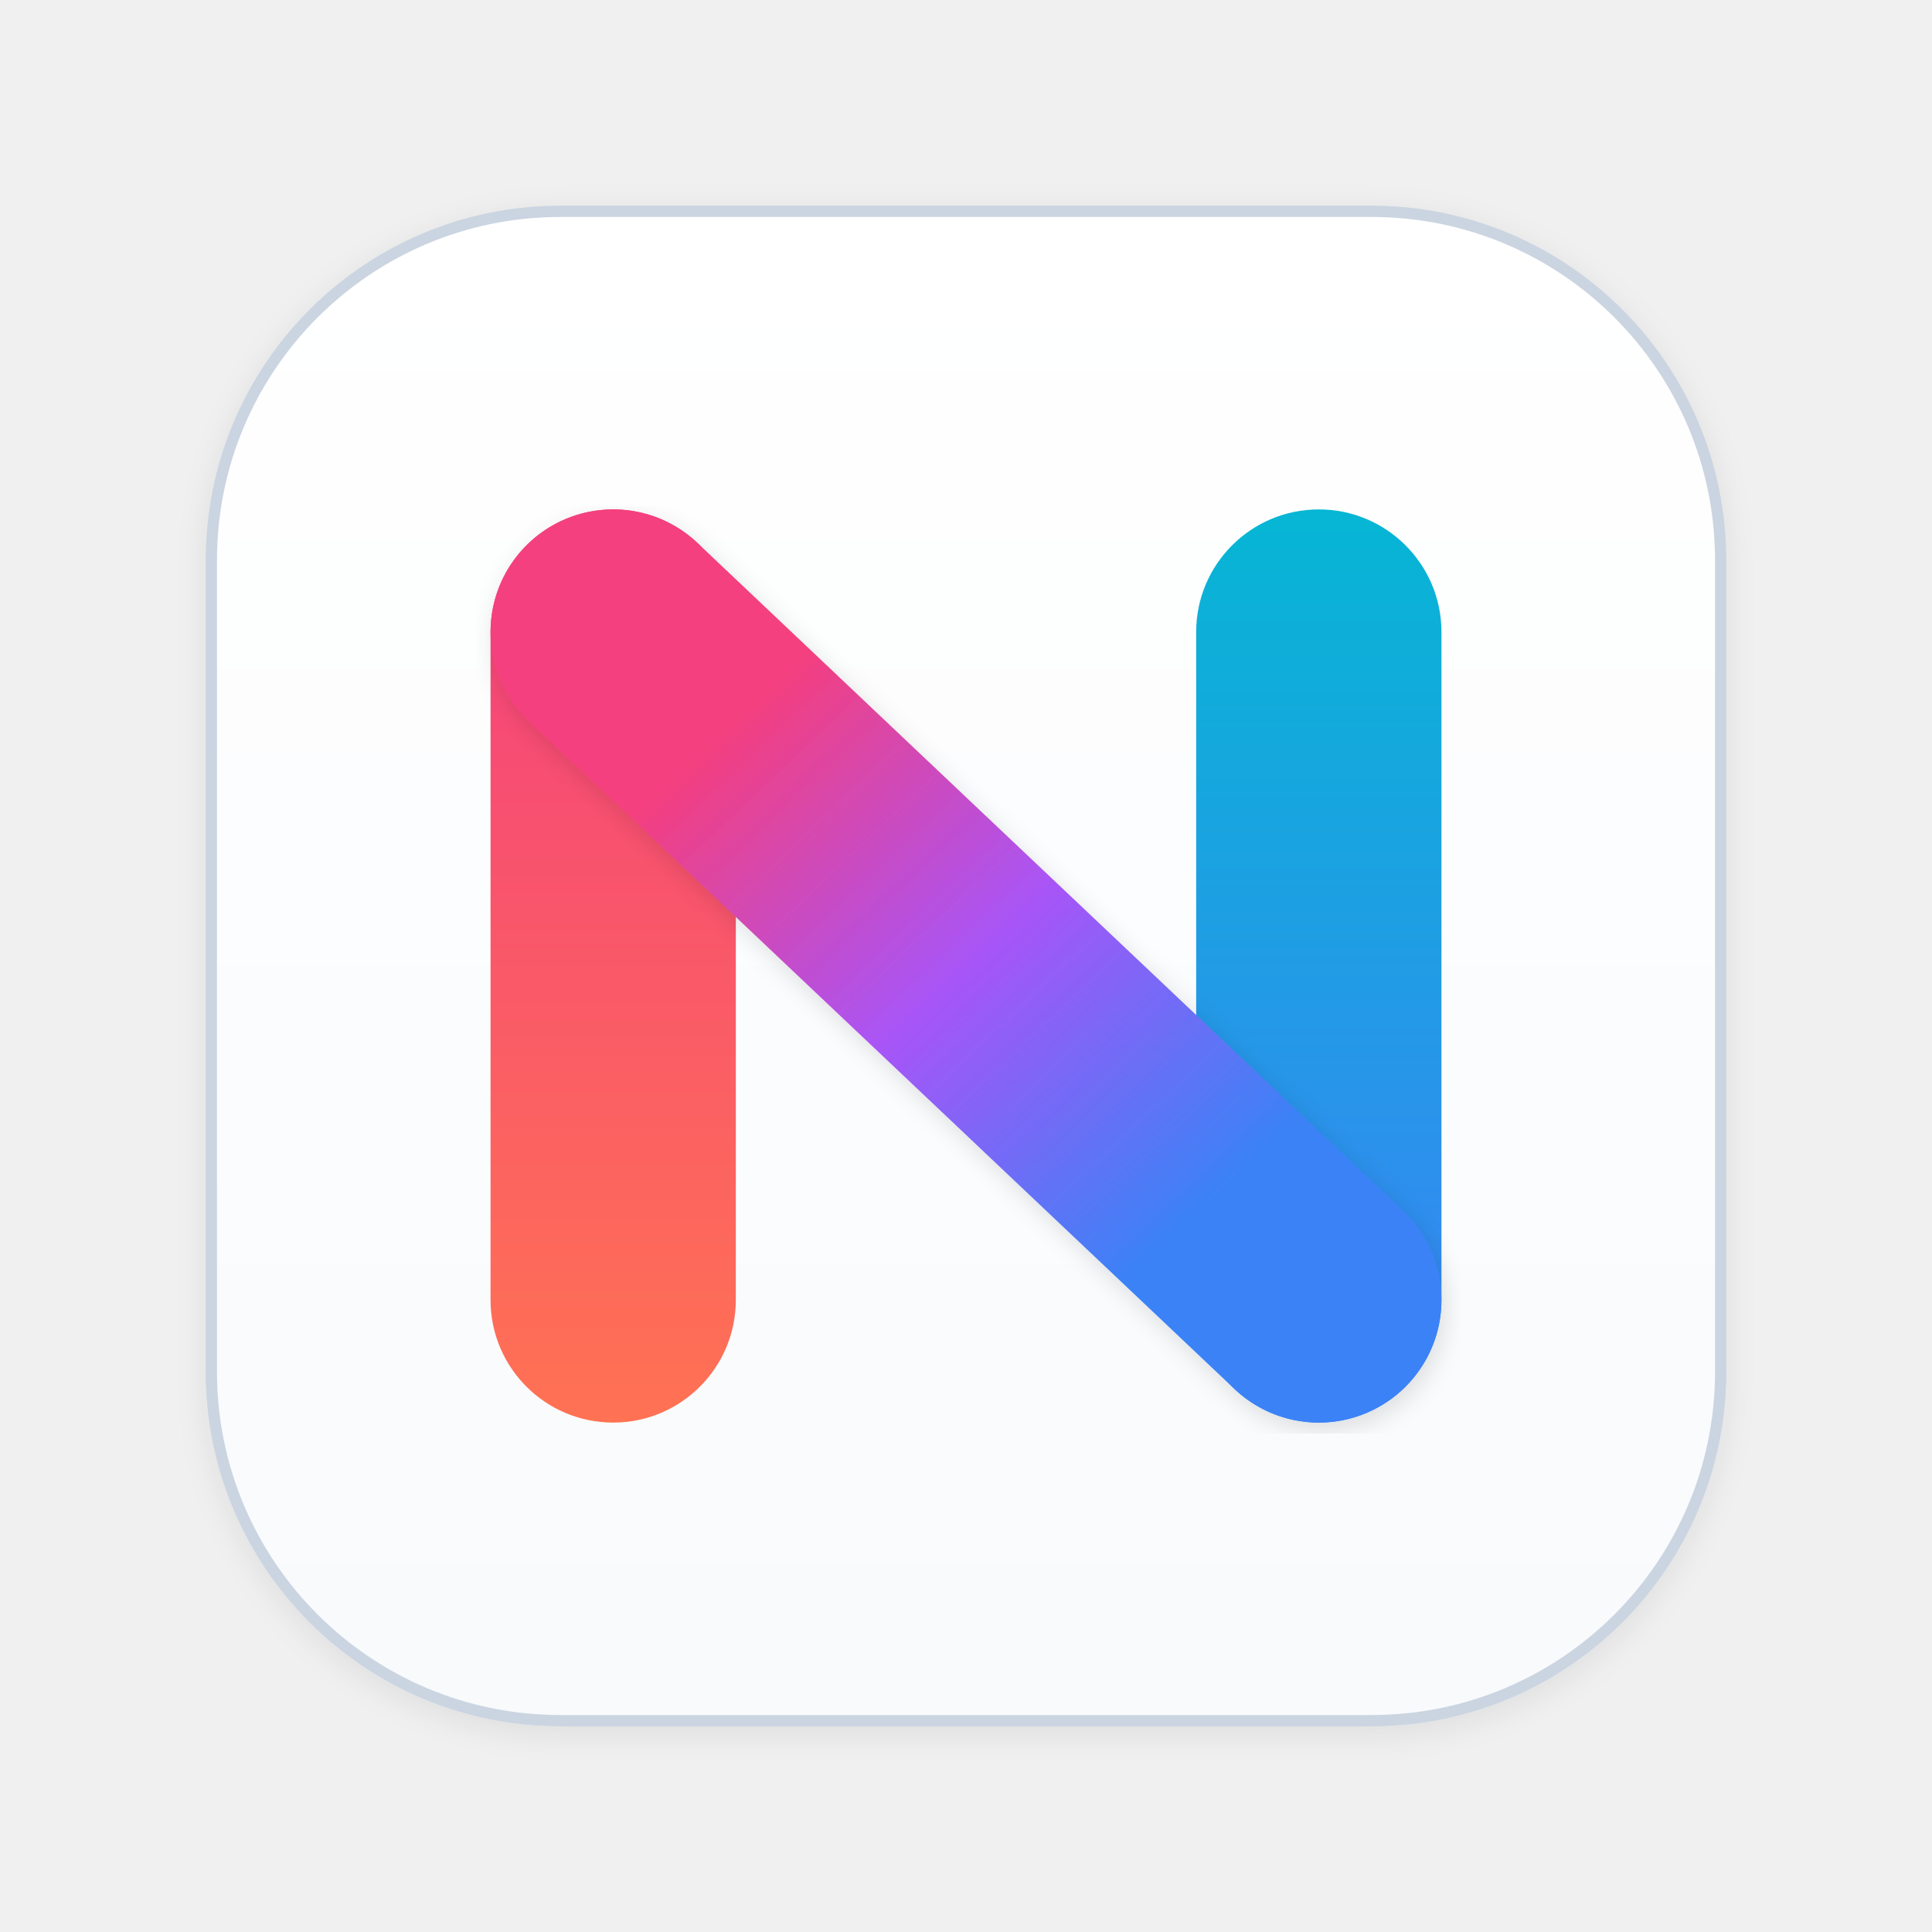
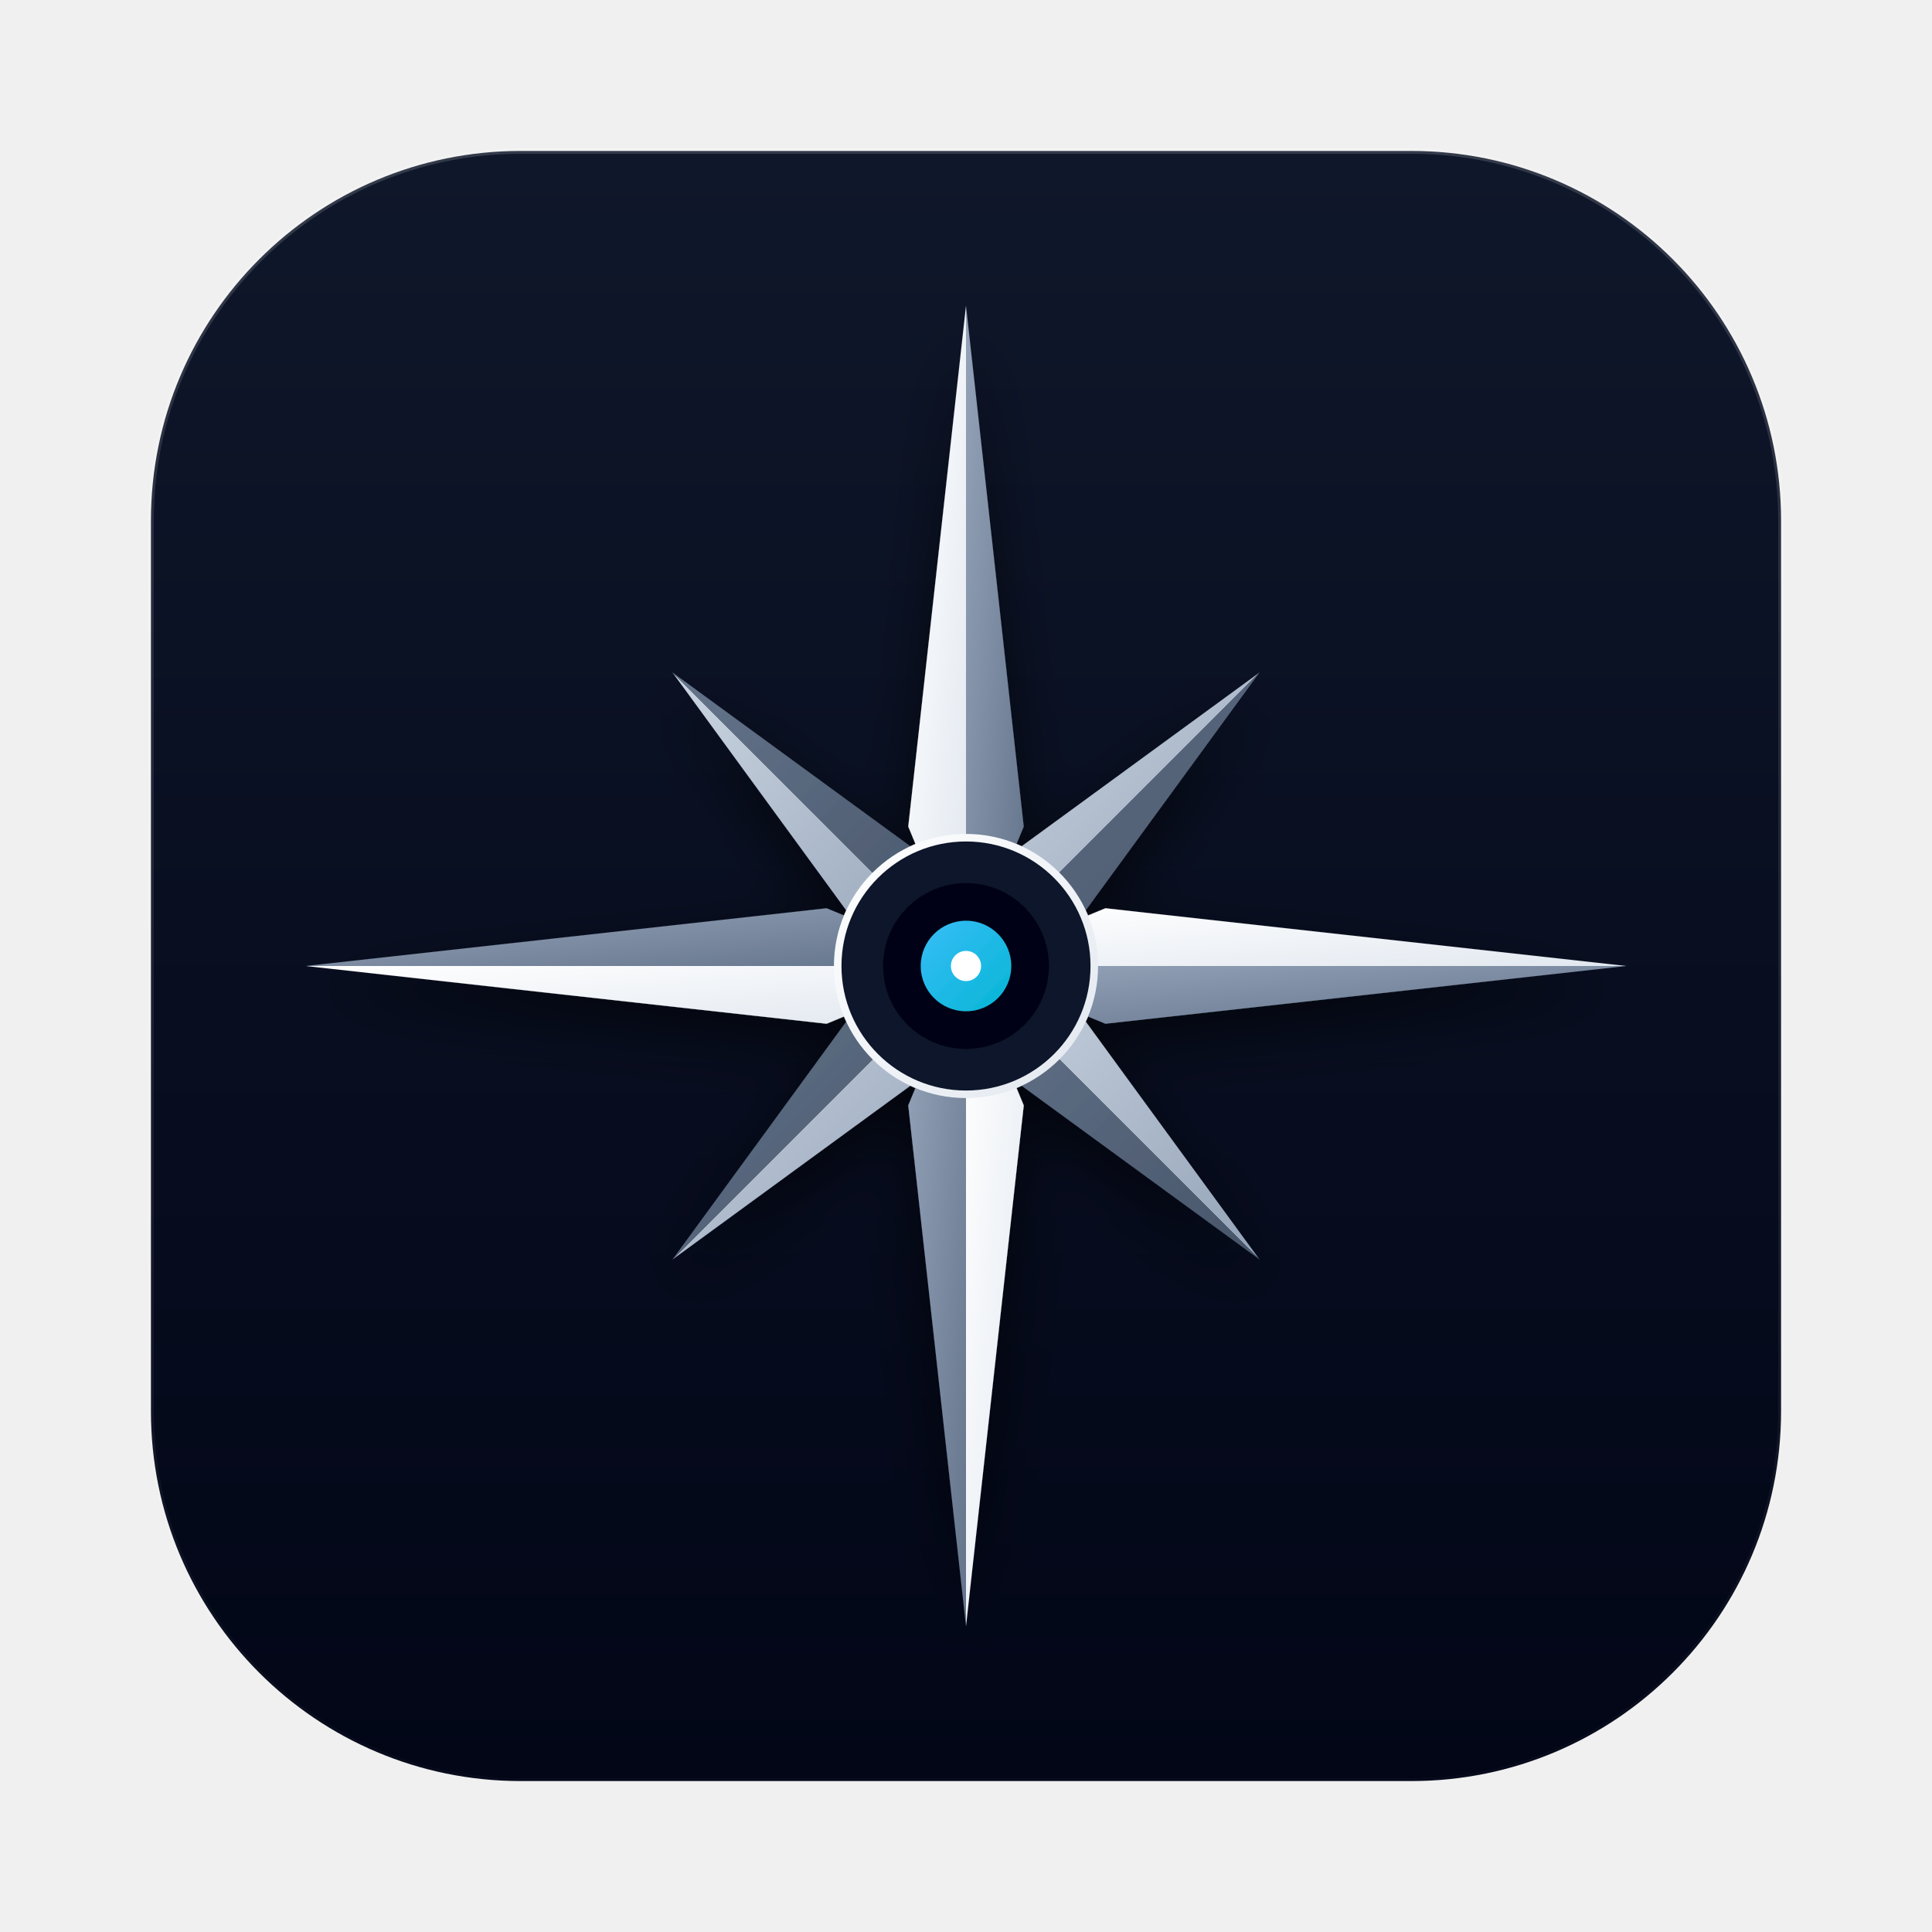
<svg xmlns="http://www.w3.org/2000/svg" viewBox="0 0 1024 1024" width="1024" height="1024" fill="none">
  <defs>
-     <filter id="squircleShadow" x="-15%" y="-15%" width="130%" height="130%">
-       <feDropShadow dx="0" dy="16" stdDeviation="24" flood-color="#000000" flood-opacity="0.14" />
-       <feDropShadow dx="0" dy="4" stdDeviation="8" flood-color="#000000" flood-opacity="0.08" />
-     </filter>
-     <linearGradient id="squircleBg" x1="0%" y1="0%" x2="0%" y2="100%">
+     <linearGradient id="tileBg" x1="0%" y1="0%" x2="0%" y2="100%">
+       <stop offset="0%" stop-color="#0F172A" />
+       <stop offset="100%" stop-color="#020617" />
+     </linearGradient>
+     <linearGradient id="tileStroke" x1="0%" y1="0%" x2="0%" y2="100%">
+       <stop offset="0%" stop-color="rgba(255, 255, 255, 0.15)" />
+       <stop offset="100%" stop-color="rgba(255, 255, 255, 0.02)" />
+     </linearGradient>
+     <linearGradient id="cardLight" x1="0%" y1="0%" x2="100%" y2="100%">
      <stop offset="0%" stop-color="#FFFFFF" />
-       <stop offset="100%" stop-color="#F8FAFC" />
+       <stop offset="100%" stop-color="#E2E8F0" />
    </linearGradient>
-     <linearGradient id="leftGrad" x1="0%" y1="100%" x2="0%" y2="0%">
-       <stop offset="0%" stop-color="#FF7253" />
-       <stop offset="100%" stop-color="#F43F7E" />
+     <linearGradient id="cardShade" x1="0%" y1="0%" x2="100%" y2="100%">
+       <stop offset="0%" stop-color="#94A3B8" />
+       <stop offset="100%" stop-color="#64748B" />
    </linearGradient>
-     <linearGradient id="diagGrad" x1="15%" y1="15%" x2="85%" y2="85%">
-       <stop offset="0%" stop-color="#F43F7E" />
-       <stop offset="50%" stop-color="#A855F7" />
-       <stop offset="100%" stop-color="#3B82F6" />
+     <linearGradient id="diagLight" x1="0%" y1="0%" x2="100%" y2="100%">
+       <stop offset="0%" stop-color="#CBD5E1" />
+       <stop offset="100%" stop-color="#94A3B8" />
    </linearGradient>
-     <linearGradient id="rightGrad" x1="0%" y1="100%" x2="0%" y2="0%">
-       <stop offset="0%" stop-color="#3B82F6" />
+     <linearGradient id="diagShade" x1="0%" y1="0%" x2="100%" y2="100%">
+       <stop offset="0%" stop-color="#64748B" />
+       <stop offset="100%" stop-color="#475569" />
+     </linearGradient>
+     <linearGradient id="cyanCore" x1="0%" y1="0%" x2="100%" y2="100%">
+       <stop offset="0%" stop-color="#38BDF8" />
      <stop offset="100%" stop-color="#06B6D4" />
    </linearGradient>
-     <filter id="ribbonDepth" x="-20%" y="-20%" width="140%" height="140%">
-       <feDropShadow dx="-4" dy="8" stdDeviation="12" flood-color="#7C3AED" flood-opacity="0.30" />
-       <feDropShadow dx="2" dy="4" stdDeviation="6" flood-color="#000000" flood-opacity="0.12" />
+     <filter id="starShadow" x="-20%" y="-20%" width="140%" height="140%">
+       <feDropShadow dx="0" dy="12" stdDeviation="16" flood-color="#000000" flood-opacity="0.6" />
    </filter>
  </defs>
-   <rect x="112" y="112" width="800" height="800" rx="185" fill="url(#squircleBg)" filter="url(#squircleShadow)" stroke="#CBD5E1" stroke-width="6" />
-   <g id="novaN">
-     <rect x="260" y="270" width="130" height="484" rx="65" fill="url(#leftGrad)" />
-     <rect x="634" y="270" width="130" height="484" rx="65" fill="url(#rightGrad)" />
-     <path d="M 325 335 L 699 689" stroke="url(#diagGrad)" stroke-width="130" stroke-linecap="round" filter="url(#ribbonDepth)" />
+   <rect x="80" y="80" width="864" height="864" rx="196" fill="url(#tileBg)" stroke="url(#tileStroke)" stroke-width="3" />
+   <g filter="url(#starShadow)">
+     <polygon points="512.0,512.0 667.6,356.4 536.9,451.9" fill="url(#diagLight)" />
+     <polygon points="512.0,512.0 667.6,356.4 572.1,487.1" fill="url(#diagShade)" />
+     <polygon points="512.0,512.0 667.6,667.6 572.1,536.9" fill="url(#diagLight)" />
+     <polygon points="512.0,512.0 667.6,667.6 536.9,572.1" fill="url(#diagShade)" />
+     <polygon points="512.0,512.0 356.4,667.6 487.1,572.1" fill="url(#diagLight)" />
+     <polygon points="512.0,512.0 356.4,667.6 451.9,536.9" fill="url(#diagShade)" />
+     <polygon points="512.0,512.0 356.4,356.4 451.9,487.1" fill="url(#diagLight)" />
+     <polygon points="512.0,512.0 356.4,356.4 487.1,451.9" fill="url(#diagShade)" />
+     <polygon points="512.0,512.0 512.0,162.0 481.4,438.1" fill="url(#cardLight)" />
+     <polygon points="512.0,512.0 512.0,162.0 542.6,438.1" fill="url(#cardShade)" />
+     <polygon points="512.0,512.0 862.0,512.0 585.9,481.4" fill="url(#cardLight)" />
+     <polygon points="512.0,512.0 862.0,512.0 585.9,542.6" fill="url(#cardShade)" />
+     <polygon points="512.0,512.0 512.0,862.0 542.6,585.9" fill="url(#cardLight)" />
+     <polygon points="512.0,512.0 512.0,862.0 481.4,585.9" fill="url(#cardShade)" />
+     <polygon points="512.0,512.0 162.0,512.0 438.1,542.6" fill="url(#cardLight)" />
+     <polygon points="512.0,512.0 162.0,512.0 438.1,481.4" fill="url(#cardShade)" />
+     <circle cx="512" cy="512" r="68" fill="#0F172A" stroke="url(#cardLight)" stroke-width="4" />
+     <circle cx="512" cy="512" r="44" fill="#020617" />
+     <circle cx="512" cy="512" r="24" fill="url(#cyanCore)" />
+     <circle cx="512" cy="512" r="8" fill="#FFFFFF" />
  </g>
</svg>
